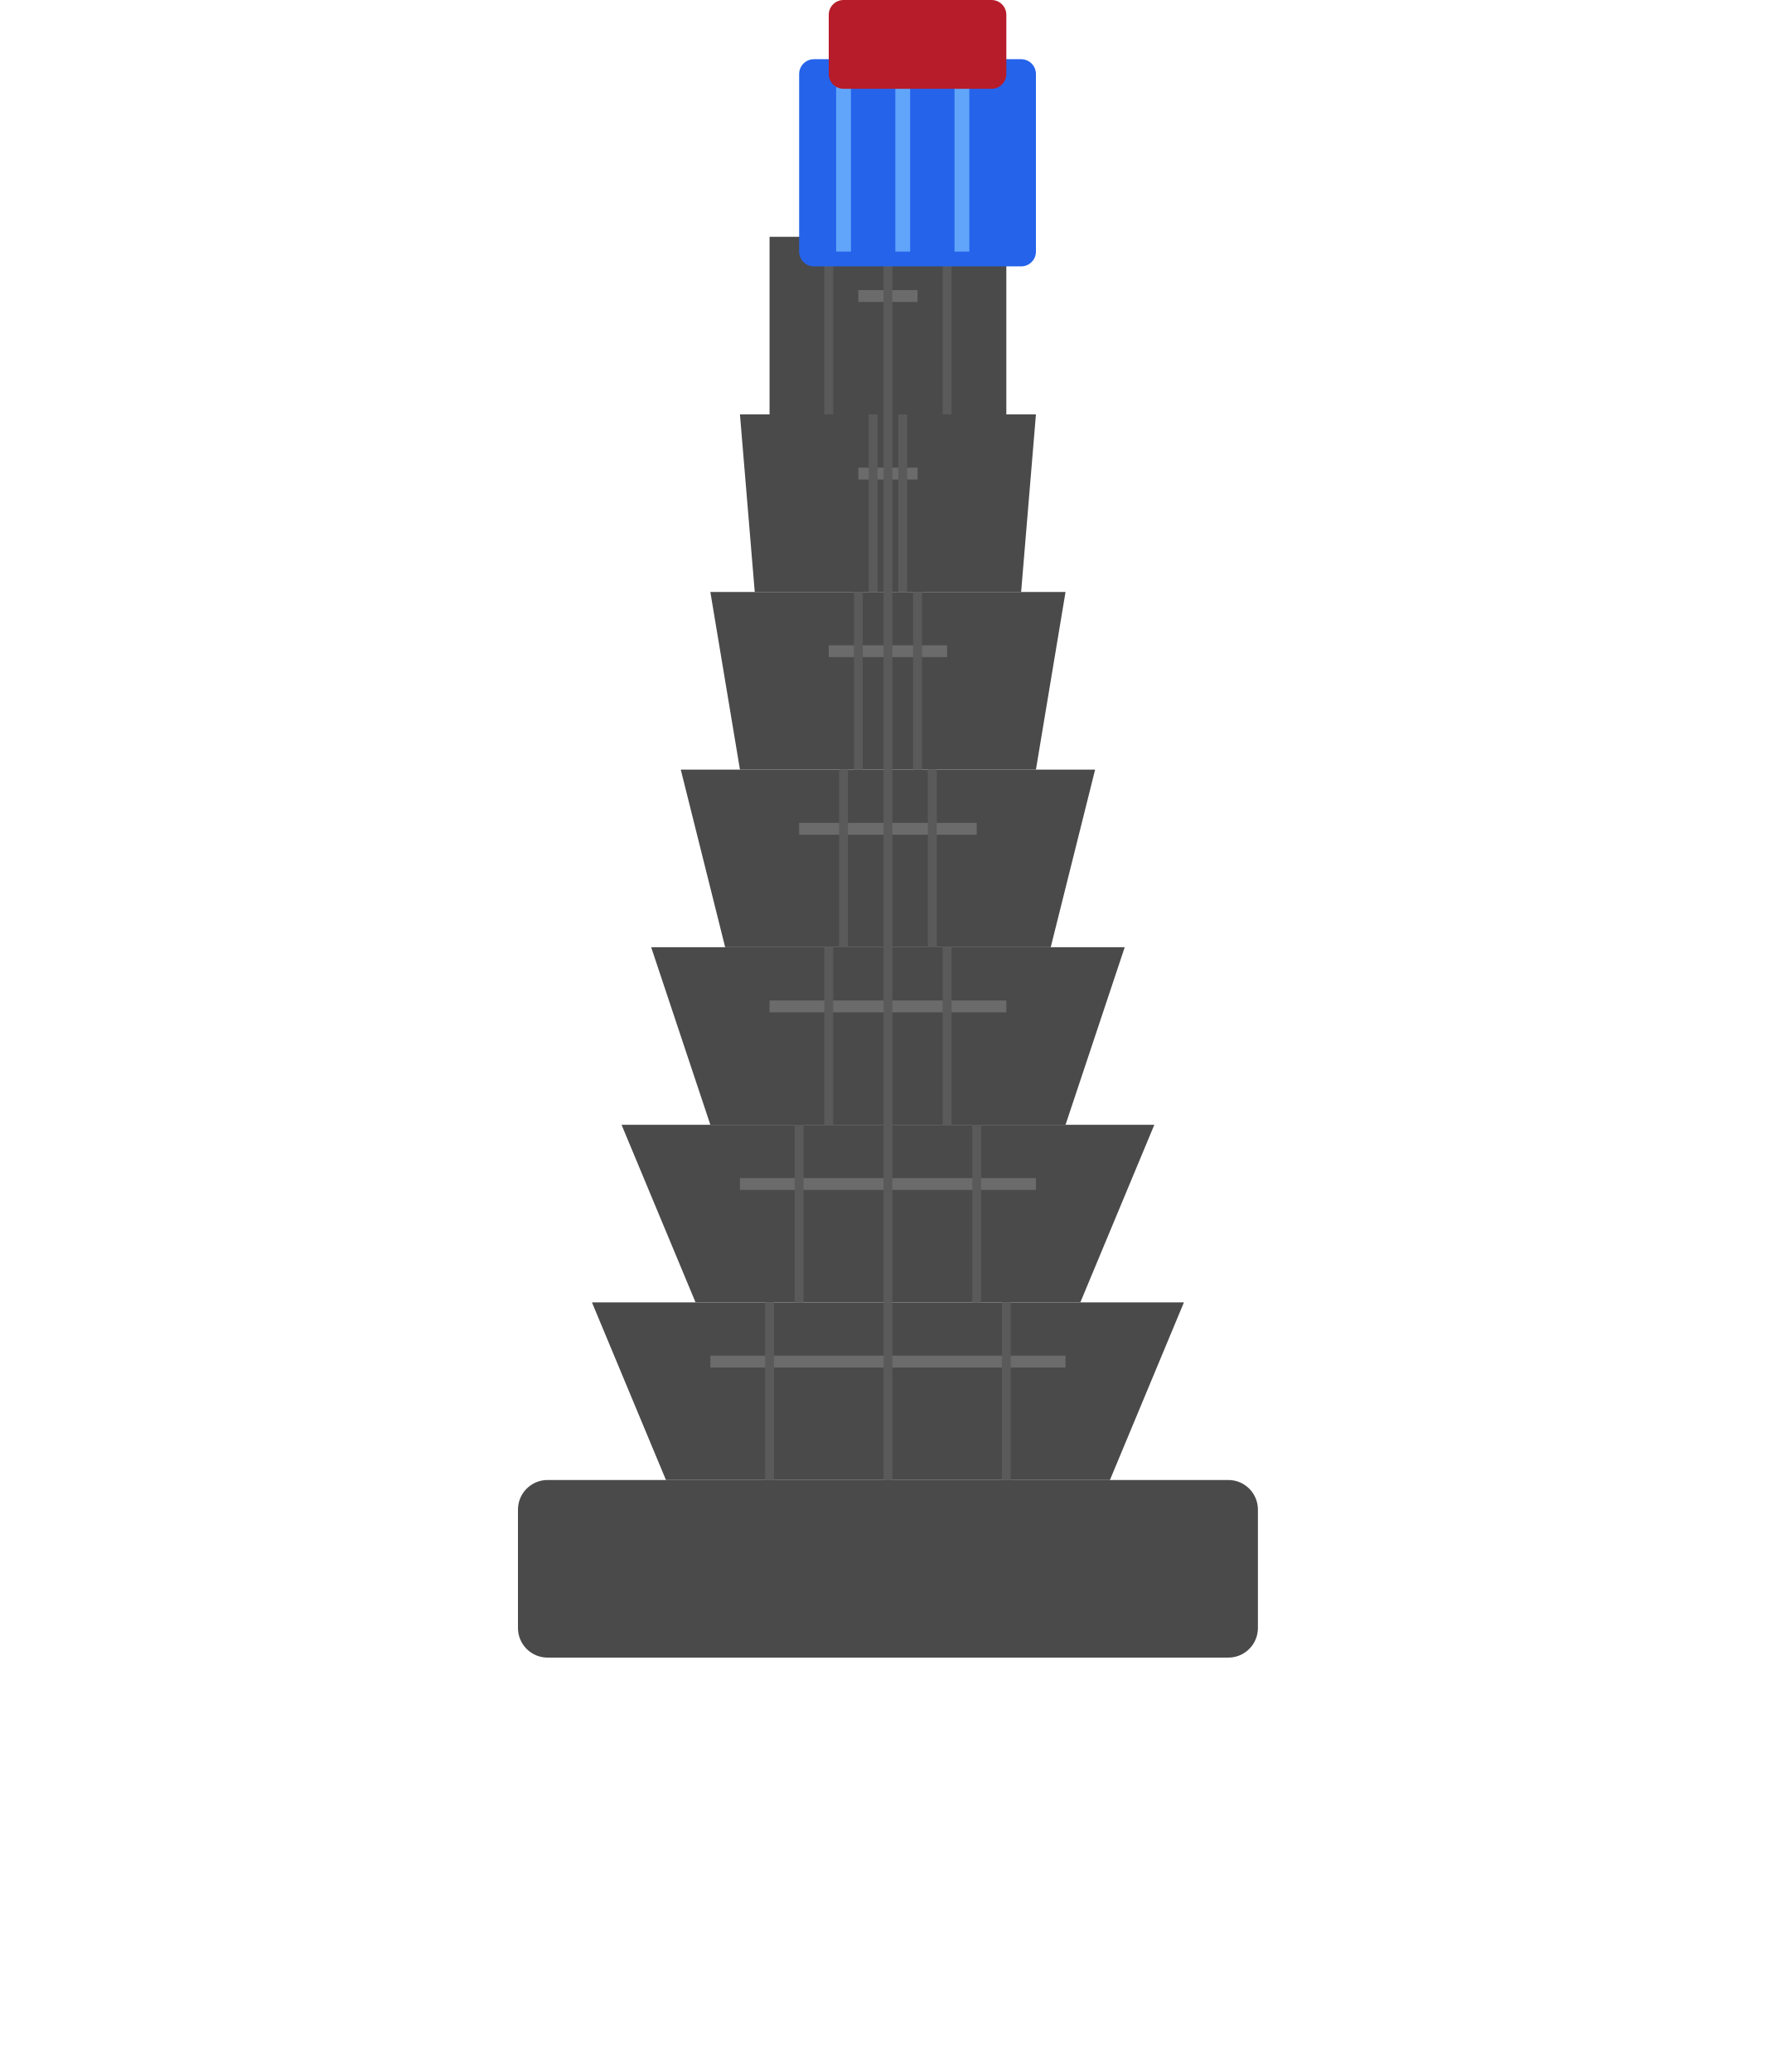
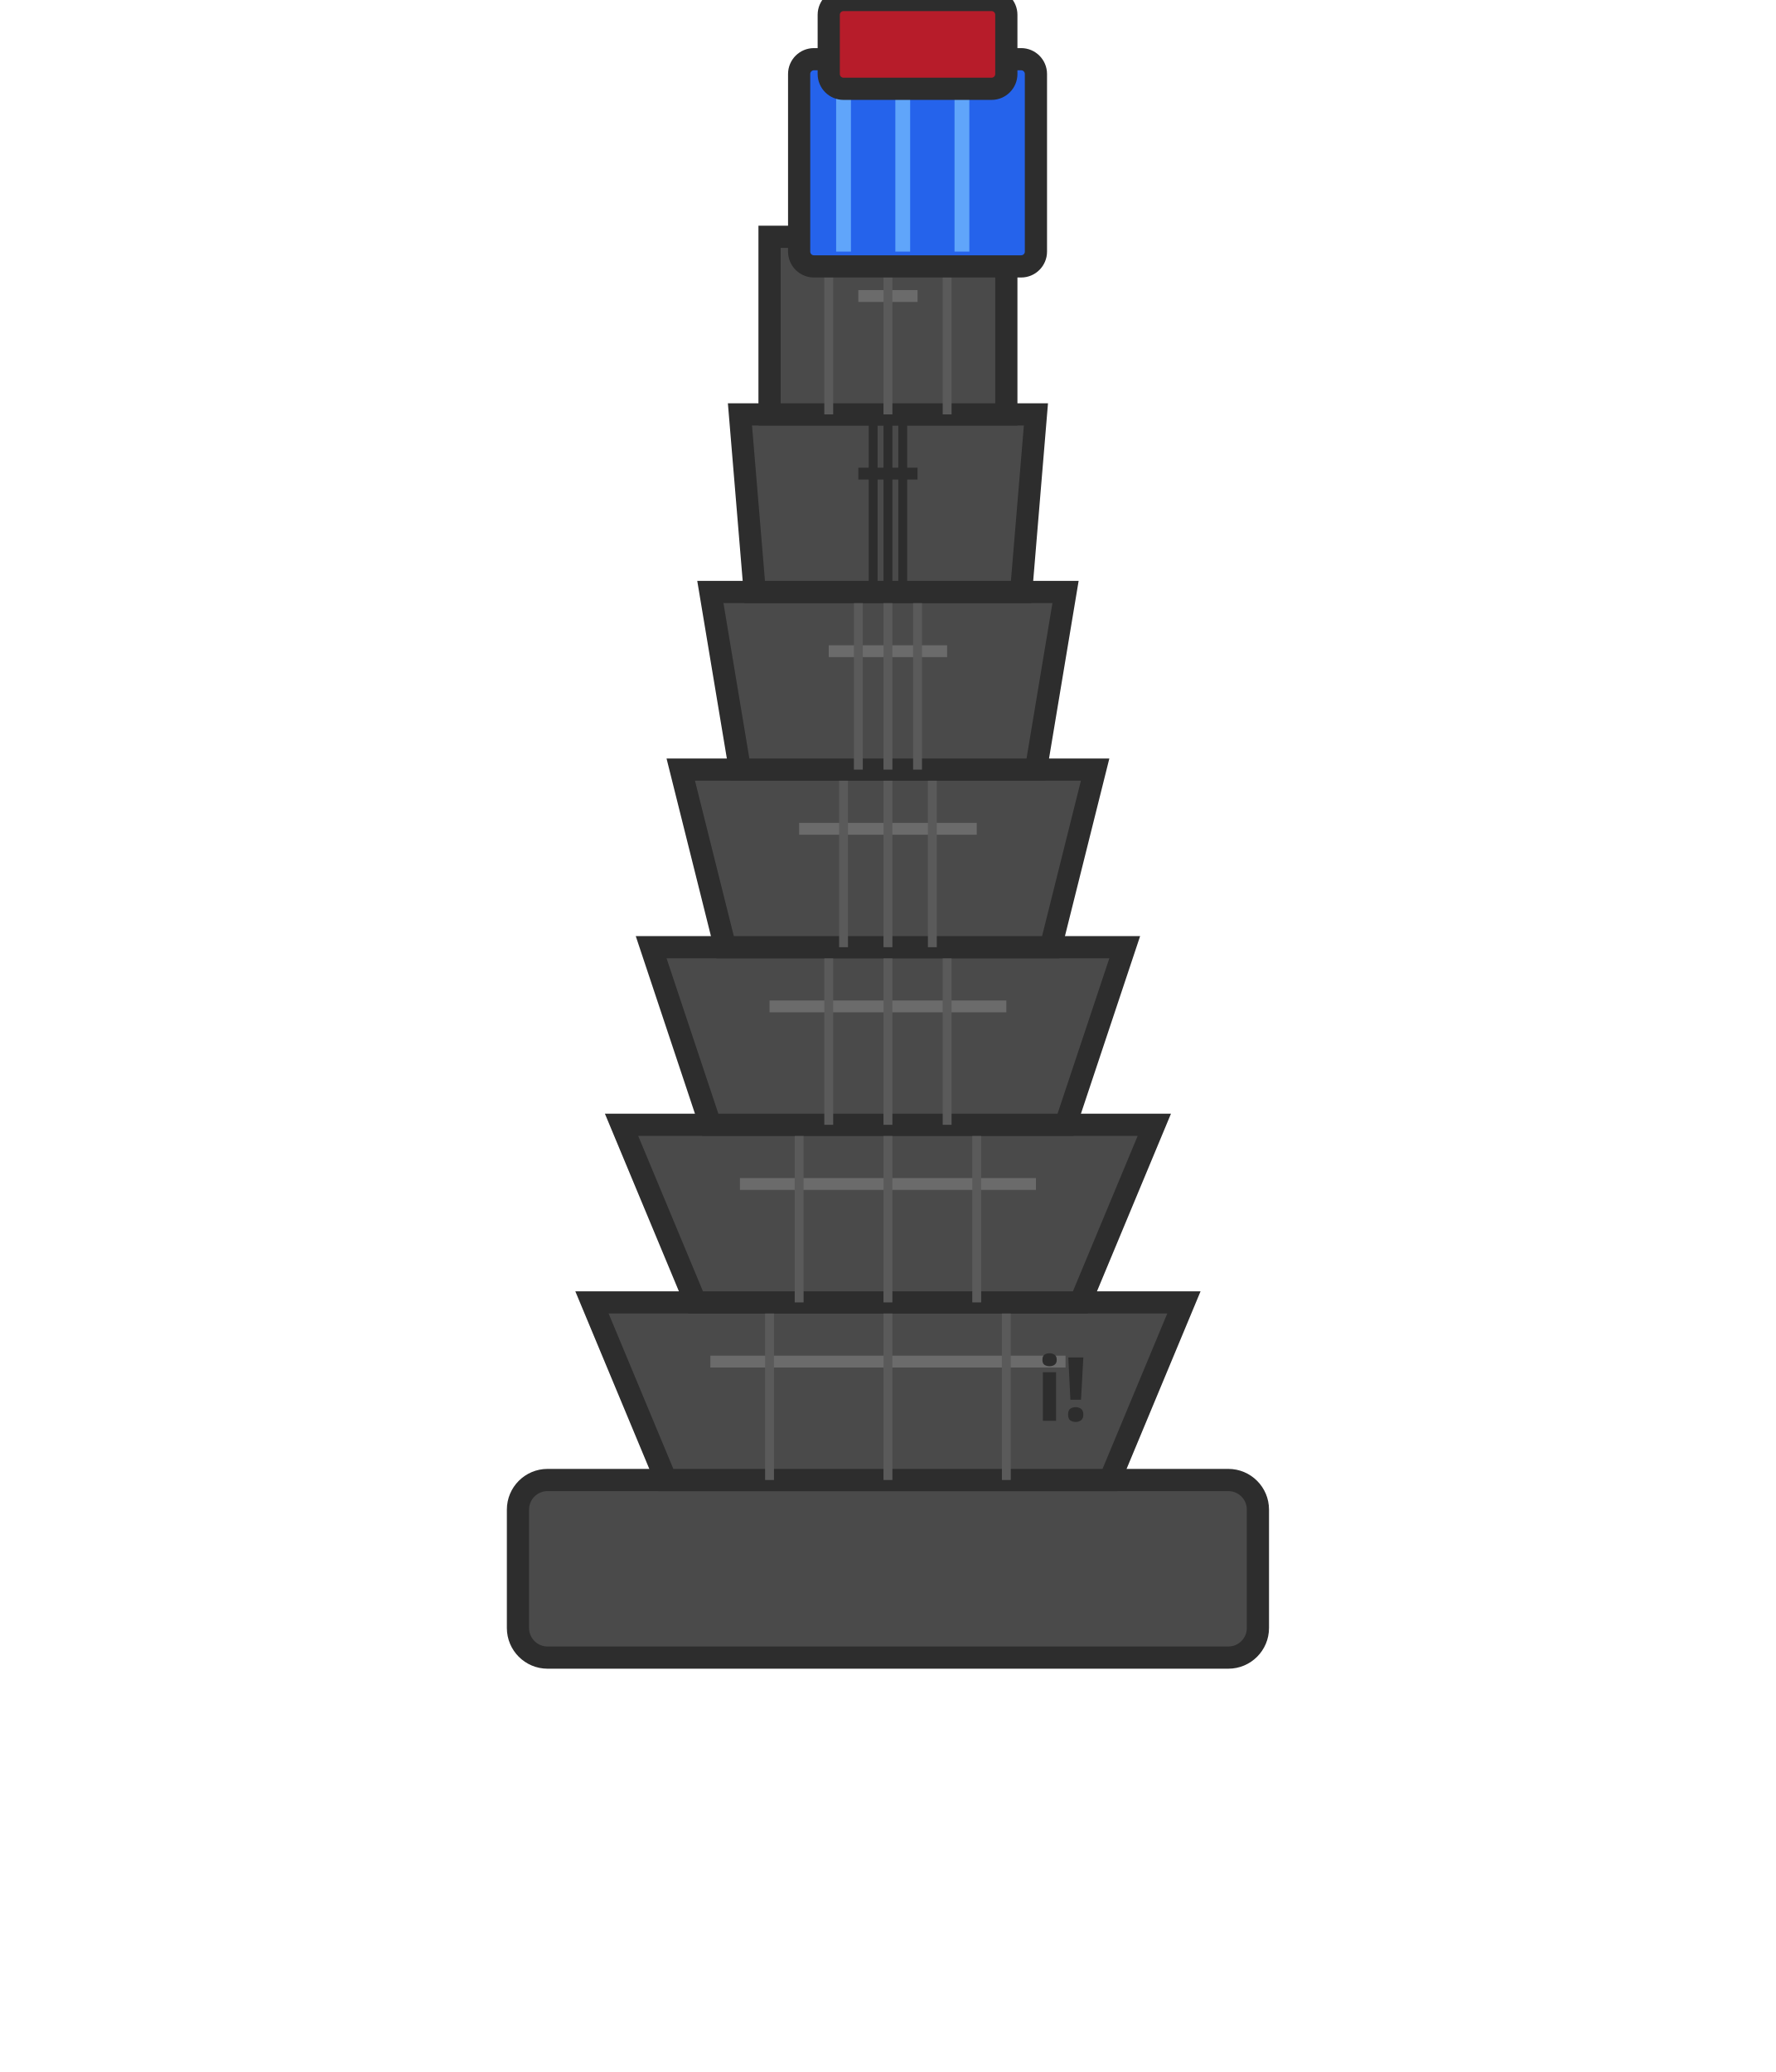
<svg xmlns="http://www.w3.org/2000/svg" viewBox="0 0 120 140" fill="none" aria-hidden="true">
-   <rect x="35" y="100" width="50" height="12" rx="2" fill="#4a4a4a" />
-   <path d="M40 88 L45 100 L75 100 L80 88 Z" fill="#4a4a4a" />
+   <rect x="35" y="100" width="50" height="12" rx="2" fill="#4a4a4a" stroke="#2d2d2d" stroke-width="1.5" />
+   <path d="M40 88 L45 100 L75 100 L80 88 Z" fill="#4a4a4a" stroke="#2d2d2d" stroke-width="1.5" />
  <line x1="48" y1="92" x2="72" y2="92" stroke="#6b6b6b" stroke-width="0.8" />
  <line x1="52" y1="88" x2="52" y2="100" stroke="#5a5a5a" stroke-width="0.6" />
  <line x1="60" y1="88" x2="60" y2="100" stroke="#5a5a5a" stroke-width="0.6" />
  <line x1="68" y1="88" x2="68" y2="100" stroke="#5a5a5a" stroke-width="0.6" />
-   <path d="M42 76 L47 88 L73 88 L78 76 Z" fill="#4a4a4a" />
+   <text x="70" y="96" fill="#2d2d2d" font-size="6" font-weight="bold" font-family="sans-serif">i!</text>
+   <path d="M42 76 L47 88 L73 88 L78 76 Z" fill="#4a4a4a" stroke="#2d2d2d" stroke-width="1.5" />
  <line x1="50" y1="80" x2="70" y2="80" stroke="#6b6b6b" stroke-width="0.8" />
  <line x1="54" y1="76" x2="54" y2="88" stroke="#5a5a5a" stroke-width="0.6" />
  <line x1="60" y1="76" x2="60" y2="88" stroke="#5a5a5a" stroke-width="0.6" />
  <line x1="66" y1="76" x2="66" y2="88" stroke="#5a5a5a" stroke-width="0.6" />
-   <path d="M44 64 L48 76 L72 76 L76 64 Z" fill="#4a4a4a" />
+   <path d="M44 64 L48 76 L72 76 L76 64 Z" fill="#4a4a4a" stroke="#2d2d2d" stroke-width="1.5" />
  <line x1="52" y1="68" x2="68" y2="68" stroke="#6b6b6b" stroke-width="0.8" />
  <line x1="56" y1="64" x2="56" y2="76" stroke="#5a5a5a" stroke-width="0.6" />
  <line x1="60" y1="64" x2="60" y2="76" stroke="#5a5a5a" stroke-width="0.6" />
  <line x1="64" y1="64" x2="64" y2="76" stroke="#5a5a5a" stroke-width="0.6" />
-   <path d="M46 52 L49 64 L71 64 L74 52 Z" fill="#4a4a4a" />
+   <path d="M46 52 L49 64 L71 64 L74 52 Z" fill="#4a4a4a" stroke="#2d2d2d" stroke-width="1.5" />
  <line x1="54" y1="56" x2="66" y2="56" stroke="#6b6b6b" stroke-width="0.8" />
  <line x1="57" y1="52" x2="57" y2="64" stroke="#5a5a5a" stroke-width="0.6" />
  <line x1="60" y1="52" x2="60" y2="64" stroke="#5a5a5a" stroke-width="0.6" />
  <line x1="63" y1="52" x2="63" y2="64" stroke="#5a5a5a" stroke-width="0.6" />
-   <path d="M48 40 L50 52 L70 52 L72 40 Z" fill="#4a4a4a" />
+   <path d="M48 40 L50 52 L70 52 L72 40 Z" fill="#4a4a4a" stroke="#2d2d2d" stroke-width="1.5" />
  <line x1="56" y1="44" x2="64" y2="44" stroke="#6b6b6b" stroke-width="0.8" />
  <line x1="58" y1="40" x2="58" y2="52" stroke="#5a5a5a" stroke-width="0.6" />
  <line x1="60" y1="40" x2="60" y2="52" stroke="#5a5a5a" stroke-width="0.6" />
  <line x1="62" y1="40" x2="62" y2="52" stroke="#5a5a5a" stroke-width="0.6" />
-   <path d="M50 28 L51 40 L69 40 L70 28 Z" fill="#4a4a4a" />
-   <line x1="58" y1="32" x2="62" y2="32" stroke="#6b6b6b" stroke-width="0.8" />
-   <line x1="59" y1="28" x2="59" y2="40" stroke="#5a5a5a" stroke-width="0.6" />
-   <line x1="60" y1="28" x2="60" y2="40" stroke="#5a5a5a" stroke-width="0.6" />
-   <line x1="61" y1="28" x2="61" y2="40" stroke="#5a5a5a" stroke-width="0.6" />
-   <path d="M52 16 L52 28 L68 28 L68 16 Z" fill="#4a4a4a" />
+   <path d="M50 28 L51 40 L69 40 L70 28 Z" fill="#4a4a4a" stroke="#2d2d2d" stroke-width="1.5" />
+   <line x1="58" y1="32" x2="62" y2="32" stroke="#2d2d2d" stroke-width="0.8" />
+   <line x1="59" y1="28" x2="59" y2="40" stroke="#2d2d2d" stroke-width="0.6" />
+   <line x1="60" y1="28" x2="60" y2="40" stroke="#2d2d2d" stroke-width="0.6" />
+   <line x1="61" y1="28" x2="61" y2="40" stroke="#2d2d2d" stroke-width="0.6" />
+   <path d="M52 16 L52 28 L68 28 L68 16 Z" fill="#4a4a4a" stroke="#2d2d2d" stroke-width="1.5" />
  <line x1="58" y1="20" x2="62" y2="20" stroke="#6b6b6b" stroke-width="0.8" />
  <line x1="56" y1="16" x2="56" y2="28" stroke="#5a5a5a" stroke-width="0.6" />
  <line x1="60" y1="16" x2="60" y2="28" stroke="#5a5a5a" stroke-width="0.6" />
  <line x1="64" y1="16" x2="64" y2="28" stroke="#5a5a5a" stroke-width="0.6" />
-   <rect x="54" y="4" width="16" height="14" rx="1" fill="#2563eb" />
+   <rect x="54" y="4" width="16" height="14" rx="1" fill="#2563eb" stroke="#2d2d2d" stroke-width="1.5" />
  <line x1="57" y1="5" x2="57" y2="17" stroke="#60a5fa" stroke-width="1" />
  <line x1="61" y1="5" x2="61" y2="17" stroke="#60a5fa" stroke-width="1" />
  <line x1="65" y1="5" x2="65" y2="17" stroke="#60a5fa" stroke-width="1" />
-   <rect x="56" y="0" width="12" height="6" rx="1" fill="#b71c2a" />
+   <rect x="56" y="0" width="12" height="6" rx="1" fill="#b71c2a" stroke="#2d2d2d" stroke-width="1.5" />
</svg>
